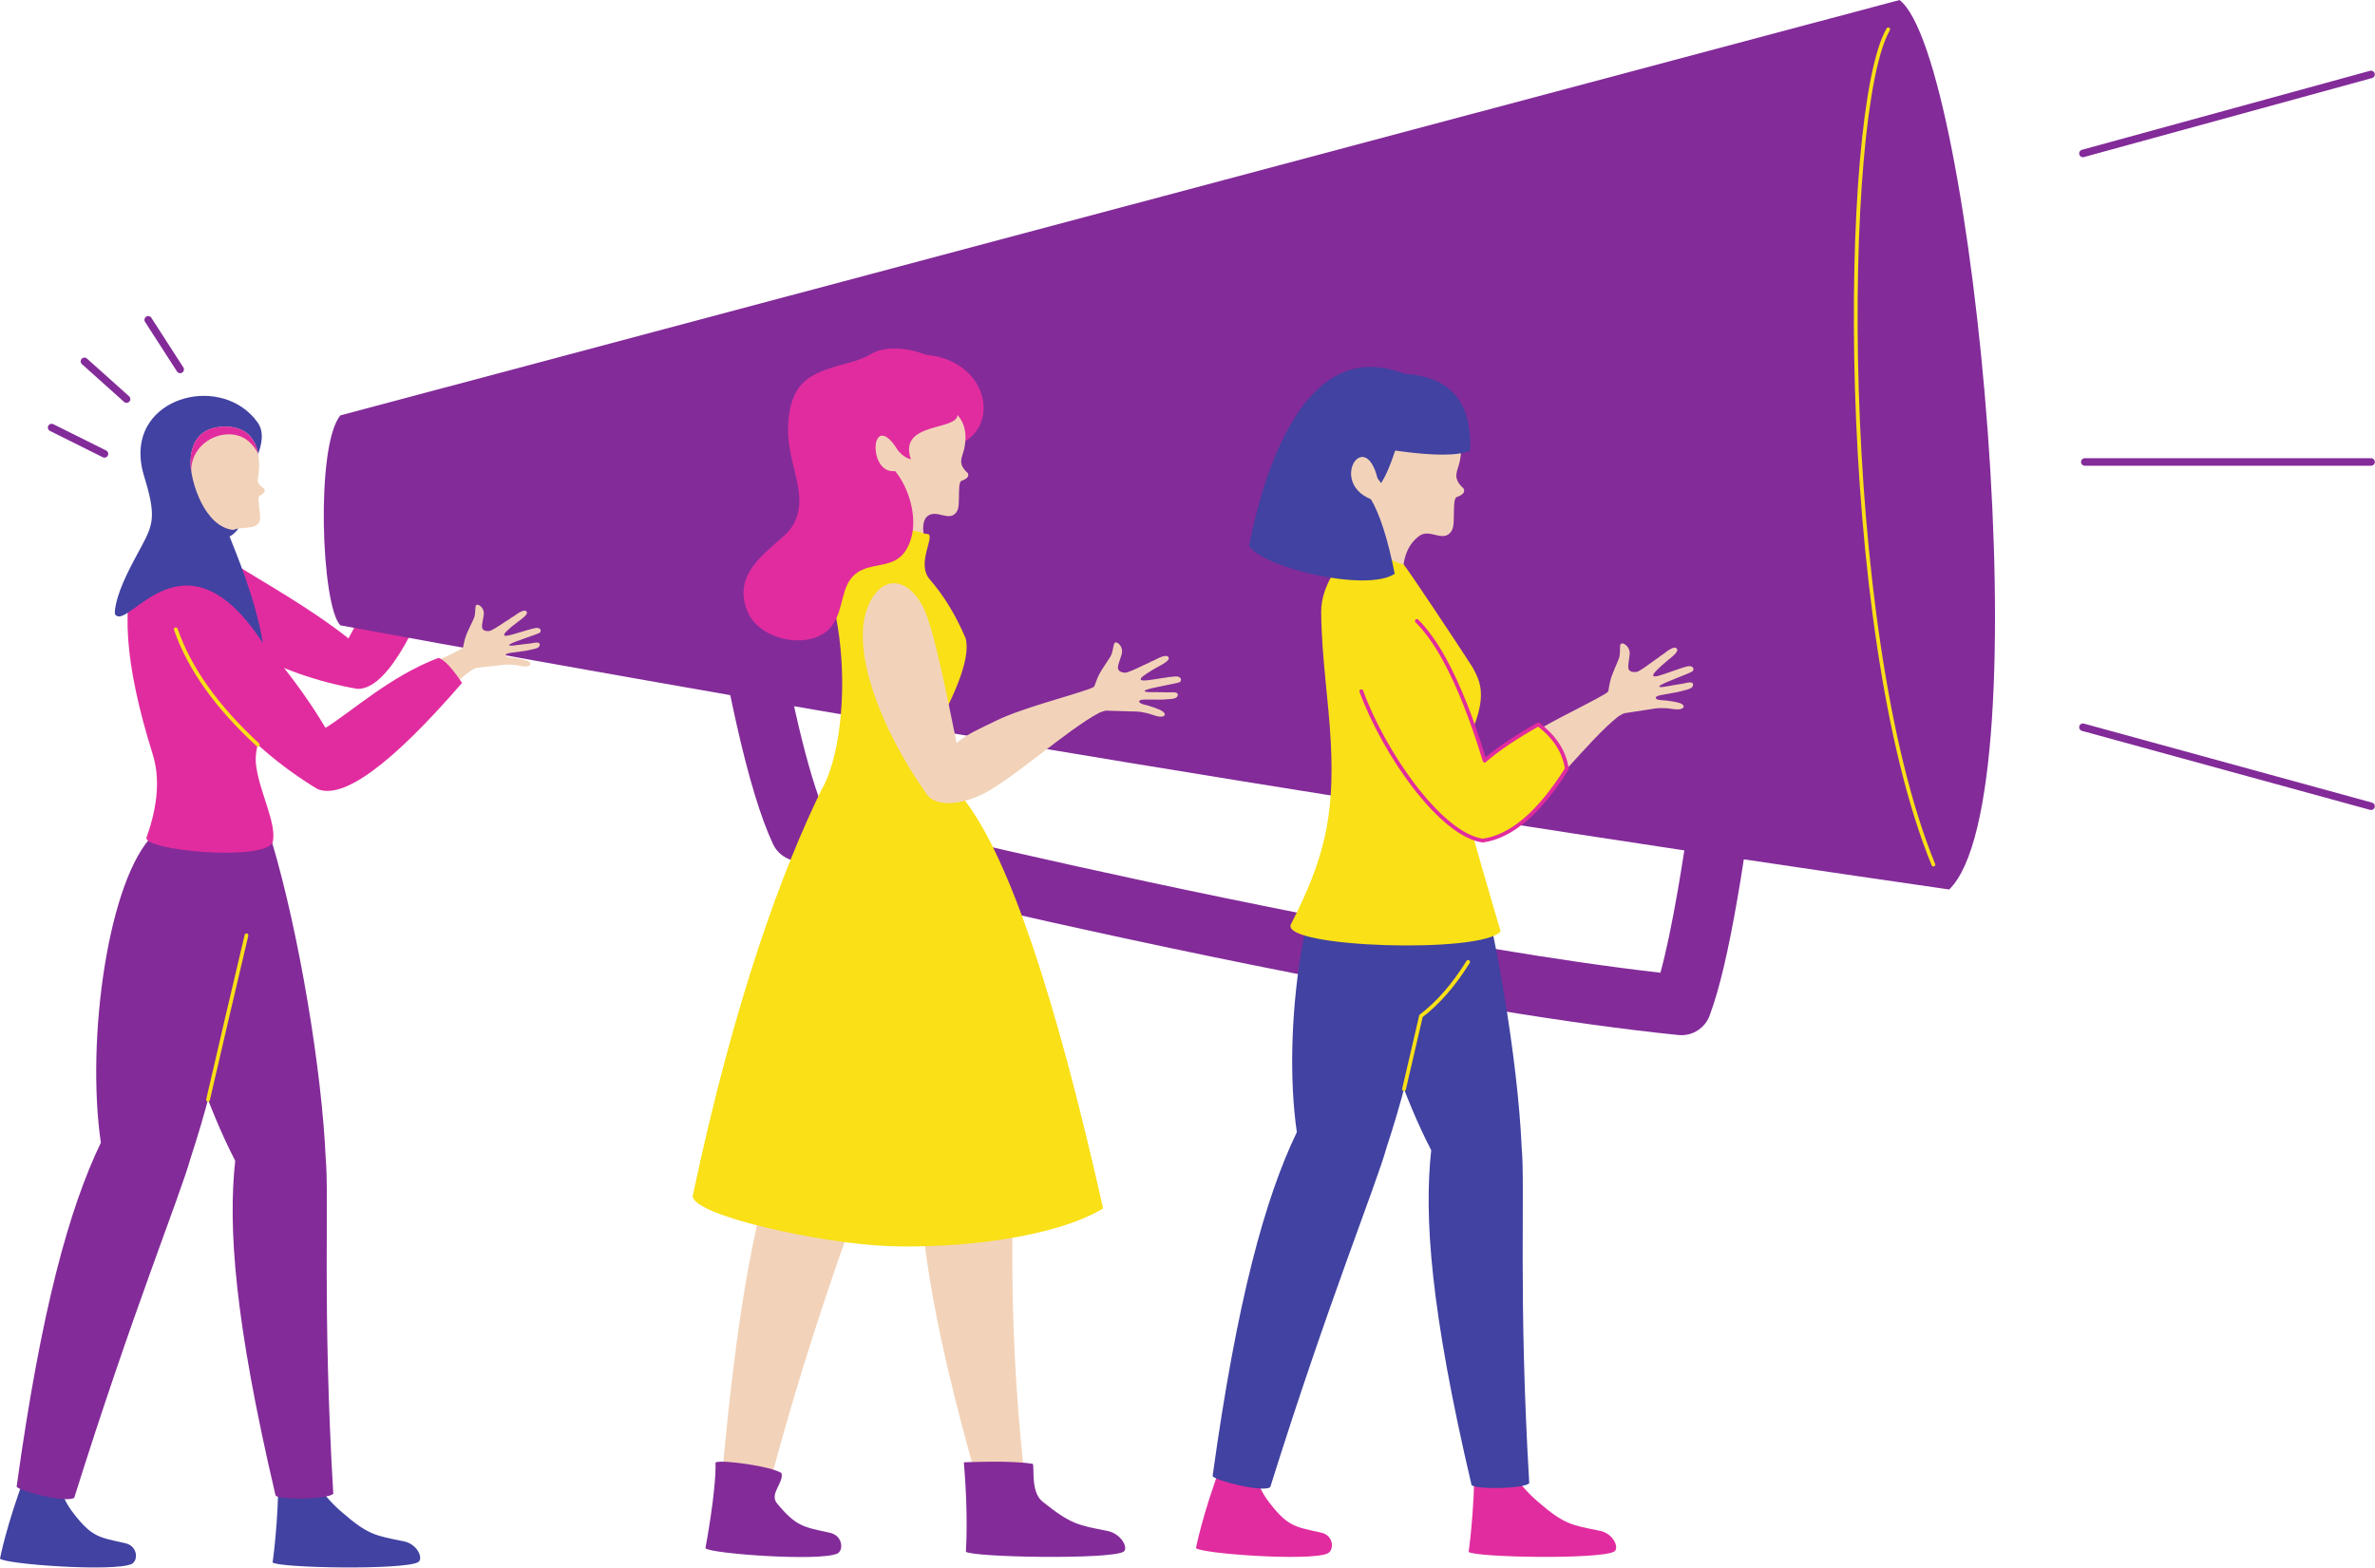
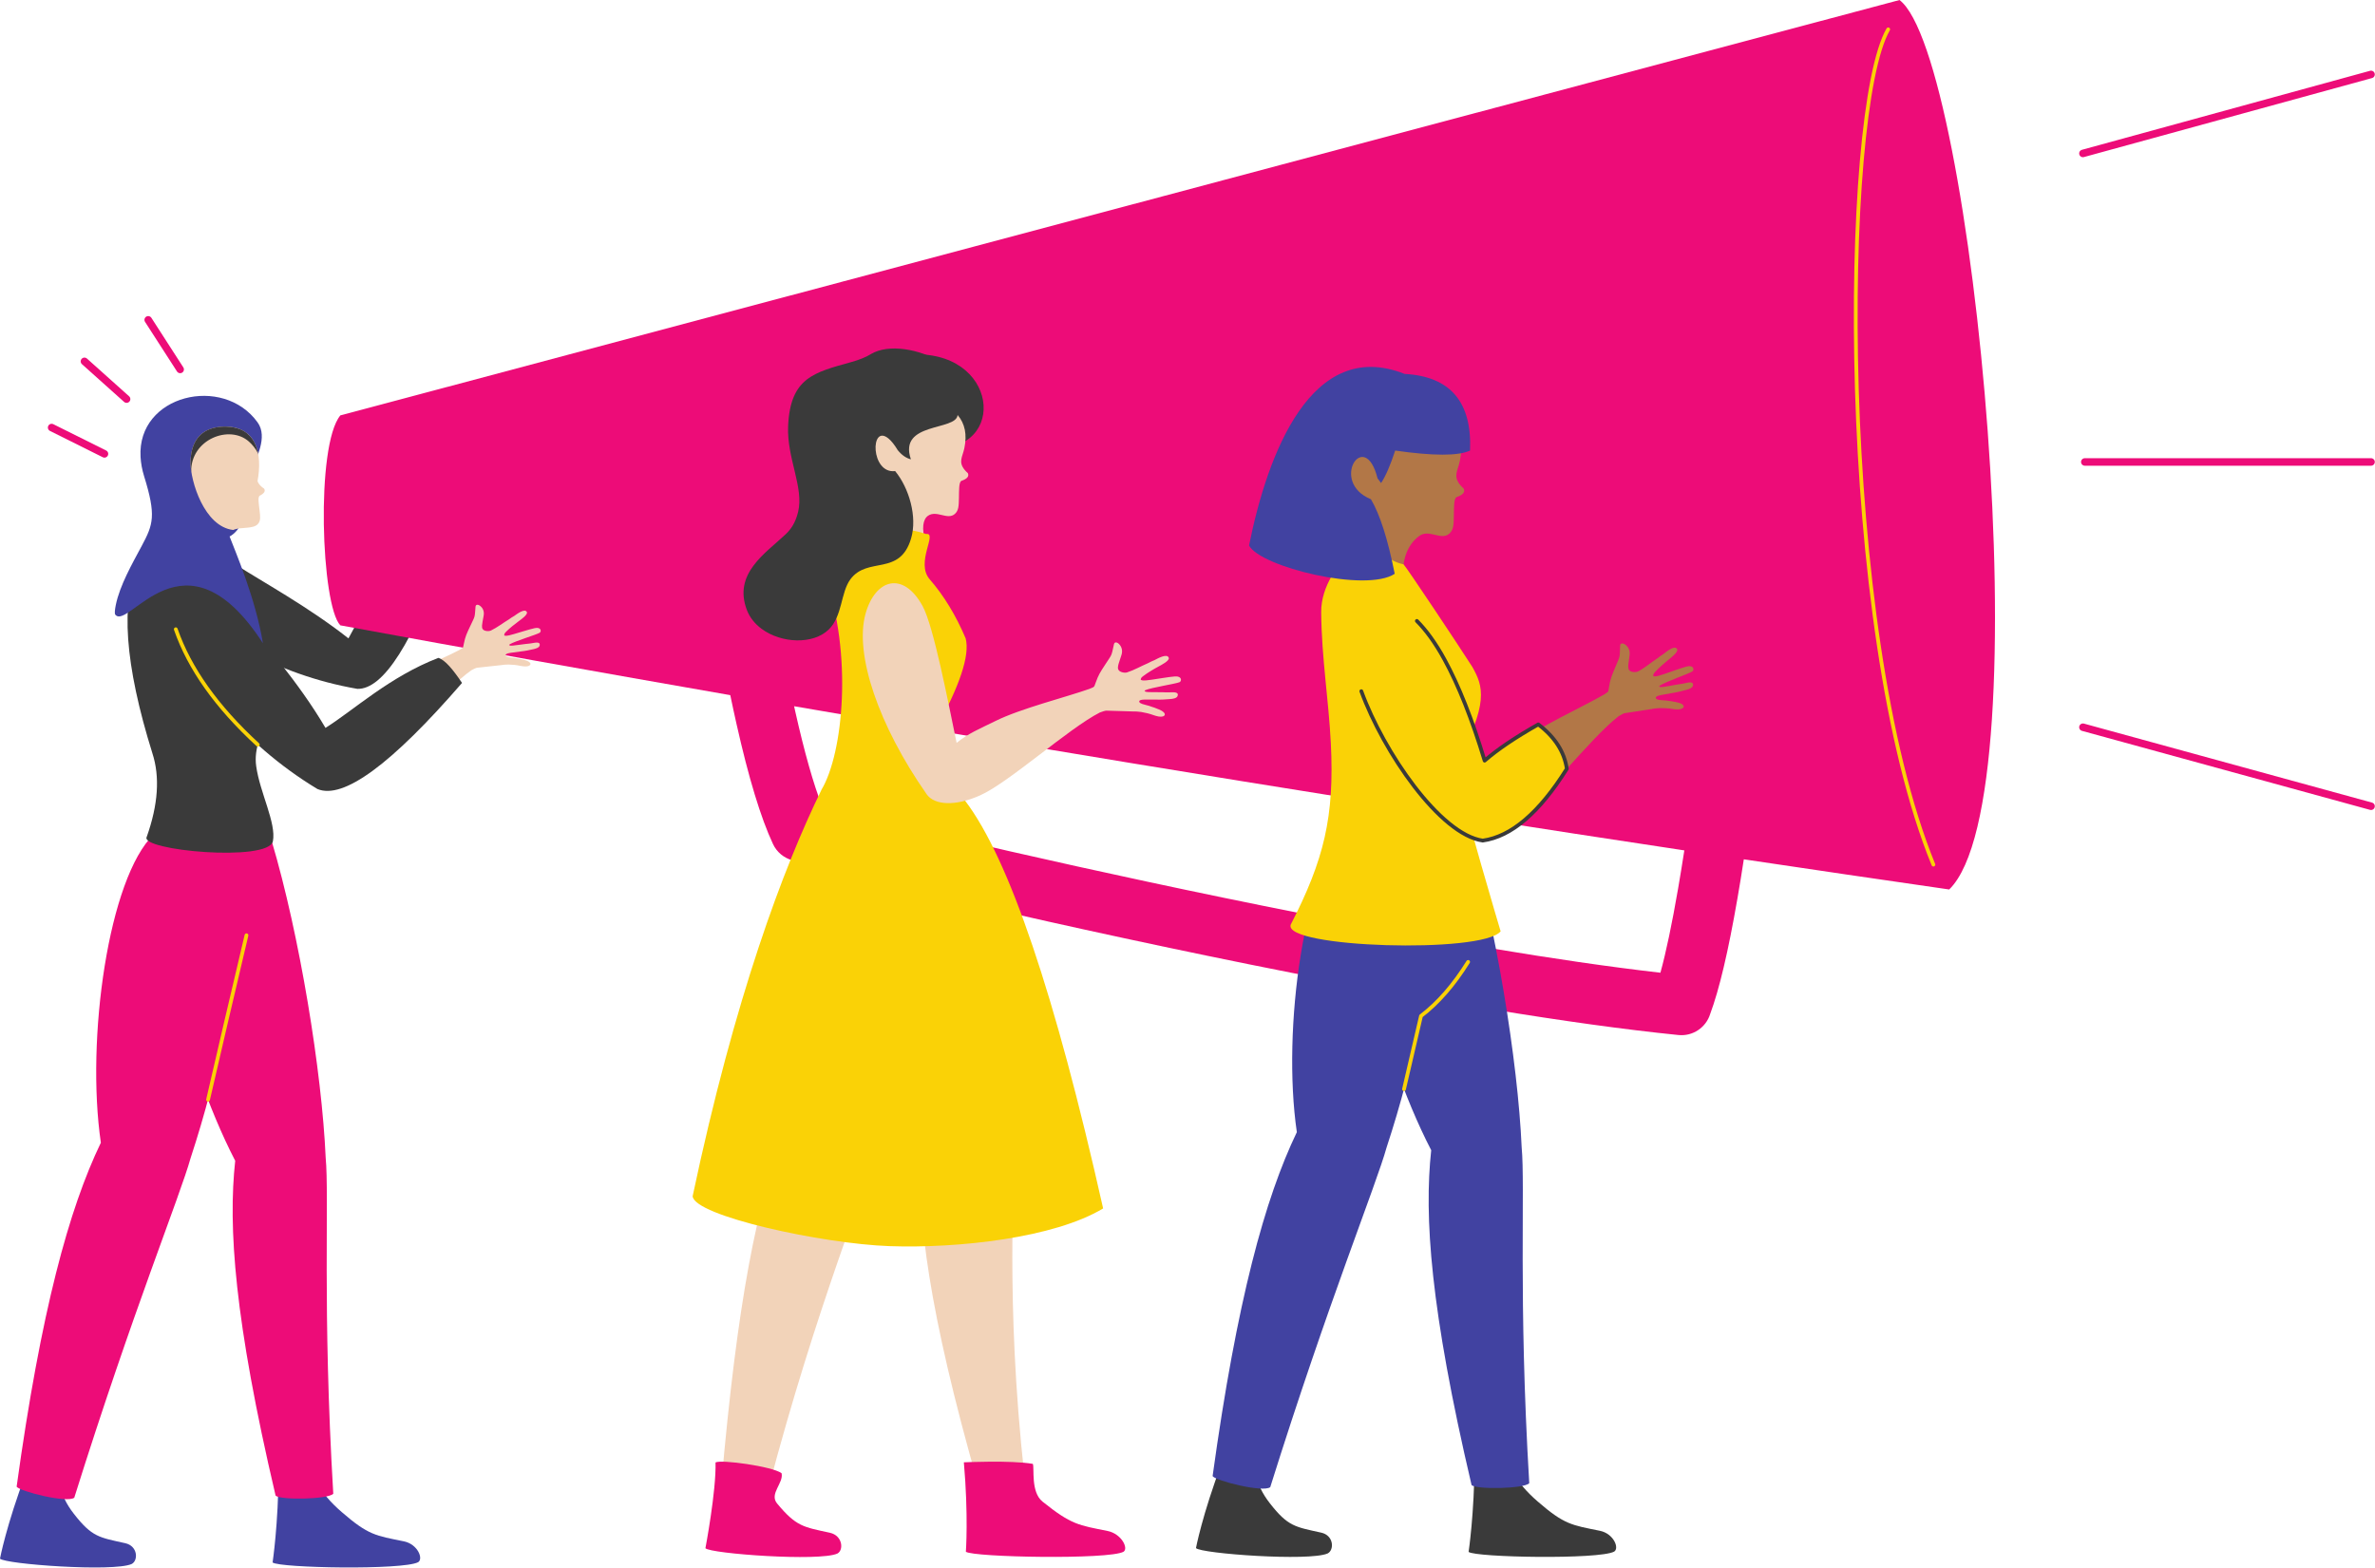
<svg xmlns="http://www.w3.org/2000/svg" height="267.4" preserveAspectRatio="xMidYMid meet" version="1.0" viewBox="0.0 0.0 405.0 267.4" width="405.0" zoomAndPan="magnify">
  <defs>
    <clipPath id="a">
      <path d="M 0 251 L 24 251 L 24 267.371 L 0 267.371 Z M 0 251" />
    </clipPath>
    <clipPath id="b">
      <path d="M 46 250 L 72 250 L 72 267.371 L 46 267.371 Z M 46 250" />
    </clipPath>
    <clipPath id="c">
      <path d="M 354 12 L 404.969 12 L 404.969 27 L 354 27 Z M 354 12" />
    </clipPath>
    <clipPath id="d">
      <path d="M 354 123 L 404.969 123 L 404.969 139 L 354 139 Z M 354 123" />
    </clipPath>
    <clipPath id="e">
      <path d="M 354 78 L 404.969 78 L 404.969 80 L 354 80 Z M 354 78" />
    </clipPath>
  </defs>
  <g>
    <g id="change1_1">
-       <path d="M 71.242 91.18 C 72.348 91.098 74.082 92.062 76.176 93.516 C 70.445 109.621 65.367 117.617 60.938 117.504 C 46.863 115.066 35.637 108.031 30.824 102.062 C 25.02 94.863 28.621 88.852 40.152 96.285 C 44.641 99.18 52.551 103.477 59.422 108.891 C 62.652 103.121 65.156 96.711 71.242 91.18" fill="#e12c9f" fill-rule="evenodd" />
+       <path d="M 71.242 91.18 C 72.348 91.098 74.082 92.062 76.176 93.516 C 70.445 109.621 65.367 117.617 60.938 117.504 C 46.863 115.066 35.637 108.031 30.824 102.062 C 25.02 94.863 28.621 88.852 40.152 96.285 C 44.641 99.18 52.551 103.477 59.422 108.891 C 62.652 103.121 65.156 96.711 71.242 91.18" fill="#3a3a3a" fill-rule="evenodd" />
    </g>
    <g id="change2_1">
-       <path d="M 287.223 145.055 C 237.047 137.484 186.445 129.285 135.414 120.465 L 135.586 121.242 C 137.172 128.297 138.703 133.719 140.184 137.504 C 152.012 140.625 186.363 148.797 222.016 155.828 C 243.621 160.094 265.602 163.922 283.145 165.922 C 284.105 162.434 285.109 157.648 286.16 151.566 C 286.512 149.531 286.863 147.363 287.223 145.055 Z M 323.914 0.004 C 336.516 9.492 348.59 135.926 332.391 151.723 C 320.738 150.039 309.066 148.328 297.367 146.578 C 297.004 148.957 296.637 151.195 296.273 153.289 C 294.723 162.27 293.172 168.828 291.625 172.973 C 290.922 175.25 288.691 176.793 286.23 176.551 C 267.551 174.66 243.504 170.527 220.051 165.898 C 181.422 158.277 144.062 149.258 135.066 146.738 L 135.07 146.73 C 133.688 146.34 132.473 145.375 131.816 143.973 C 129.734 139.52 127.66 132.691 125.594 123.488 C 125.238 121.918 124.887 120.277 124.531 118.574 C 102.449 114.723 80.285 110.754 58.039 106.668 C 54.766 103.332 53.801 75.992 58.039 70.855 C 235.289 23.621 323.914 0.004 323.914 0.004" fill="#832b99" fill-rule="evenodd" />
+       <path d="M 287.223 145.055 C 237.047 137.484 186.445 129.285 135.414 120.465 L 135.586 121.242 C 137.172 128.297 138.703 133.719 140.184 137.504 C 152.012 140.625 186.363 148.797 222.016 155.828 C 243.621 160.094 265.602 163.922 283.145 165.922 C 284.105 162.434 285.109 157.648 286.16 151.566 C 286.512 149.531 286.863 147.363 287.223 145.055 Z M 323.914 0.004 C 336.516 9.492 348.59 135.926 332.391 151.723 C 320.738 150.039 309.066 148.328 297.367 146.578 C 297.004 148.957 296.637 151.195 296.273 153.289 C 294.723 162.27 293.172 168.828 291.625 172.973 C 290.922 175.25 288.691 176.793 286.23 176.551 C 267.551 174.66 243.504 170.527 220.051 165.898 C 181.422 158.277 144.062 149.258 135.066 146.738 L 135.07 146.73 C 133.688 146.34 132.473 145.375 131.816 143.973 C 129.734 139.52 127.66 132.691 125.594 123.488 C 125.238 121.918 124.887 120.277 124.531 118.574 C 102.449 114.723 80.285 110.754 58.039 106.668 C 54.766 103.332 53.801 75.992 58.039 70.855 C 235.289 23.621 323.914 0.004 323.914 0.004" fill="#ed0c78" fill-rule="evenodd" />
    </g>
    <g clip-path="url(#a)" id="change3_2">
      <path d="M 10.207 253.258 C 6.805 252.617 4.441 251.234 4.441 251.234 C 1.039 260.285 0 265.867 0 265.867 C 0.848 266.812 19.293 268.16 22.441 266.785 C 23.598 266.211 23.531 263.711 21.352 263.23 C 16.91 262.246 15.699 262.199 12.602 258.227 C 11.316 256.582 10.52 254.926 10.207 253.258" fill="#4142a1" fill-rule="evenodd" />
    </g>
    <g clip-path="url(#b)" id="change3_1">
      <path d="M 54.02 252.945 C 50.379 252.305 47.504 250.926 47.504 250.926 C 47.473 259.977 46.484 266.52 46.484 266.52 C 47.684 267.465 68.664 267.848 71.301 266.473 C 72.242 265.902 71.242 263.402 68.887 262.918 C 64.074 261.938 62.848 261.891 58.27 257.918 C 56.371 256.27 54.957 254.613 54.02 252.945" fill="#4142a1" fill-rule="evenodd" />
    </g>
    <g id="change2_2">
-       <path d="M 41.578 151.5 C 38.934 134.711 34.129 130.824 26.211 142.34 C 18.508 149.766 14.621 177.238 17.199 194.918 C 11.773 206.184 6.988 223.559 2.836 253.59 C 3.34 254.379 11.434 256.434 12.664 255.473 C 22.59 223.801 30.719 203.969 32.508 197.52 C 37.344 182.82 40.367 167.48 41.578 151.5" fill="#832b99" fill-rule="evenodd" />
+       <path d="M 41.578 151.5 C 38.934 134.711 34.129 130.824 26.211 142.34 C 18.508 149.766 14.621 177.238 17.199 194.918 C 11.773 206.184 6.988 223.559 2.836 253.59 C 3.34 254.379 11.434 256.434 12.664 255.473 C 22.59 223.801 30.719 203.969 32.508 197.52 C 37.344 182.82 40.367 167.48 41.578 151.5" fill="#ed0c78" fill-rule="evenodd" />
    </g>
    <g id="change4_1">
      <path d="M 156.137 149.723 C 152.641 132.934 147.633 129.043 140.305 140.559 C 132.977 147.984 130.488 175.457 133.969 193.137 C 129.121 204.402 125.664 222.773 123.043 252.805 C 123.586 253.594 129.809 255.074 130.984 254.113 C 139.301 222.441 147.949 202.188 149.41 195.738 C 153.5 181.039 155.742 165.703 156.137 149.723" fill="#f2d3b9" fill-rule="evenodd" />
    </g>
    <g id="change2_3">
-       <path d="M 46.336 143.48 C 37.434 126.691 32.293 130.824 28.668 142.34 C 23.734 149.766 30.941 180.316 40.109 197.996 C 38.887 209.266 39.949 225.086 46.996 255.113 C 47.793 255.906 55.961 255.762 56.832 254.797 C 54.949 223.125 56.156 203.969 55.539 197.52 C 54.898 182.82 51.086 159.461 46.336 143.48" fill="#832b99" fill-rule="evenodd" />
+       <path d="M 46.336 143.48 C 37.434 126.691 32.293 130.824 28.668 142.34 C 23.734 149.766 30.941 180.316 40.109 197.996 C 38.887 209.266 39.949 225.086 46.996 255.113 C 47.793 255.906 55.961 255.762 56.832 254.797 C 54.949 223.125 56.156 203.969 55.539 197.52 C 54.898 182.82 51.086 159.461 46.336 143.48" fill="#ed0c78" fill-rule="evenodd" />
    </g>
    <g id="change4_2">
      <path d="M 160.484 141.703 C 150.727 124.91 145.801 129.043 142.762 140.559 C 138.203 147.984 146.969 178.539 157.039 196.219 C 156.391 207.484 158.258 223.305 166.832 253.336 C 167.672 254.125 173.902 253.098 174.727 252.137 C 171.23 220.465 173.387 202.188 172.441 195.738 C 171.055 181.039 166.051 157.68 160.484 141.703" fill="#f2d3b9" fill-rule="evenodd" />
    </g>
-     <path d="M 354.766 797.88 C 374.414 883.231 396.25 976.708 420.312 1078.348" fill="none" stroke="#f9e017" stroke-linecap="round" stroke-linejoin="round" stroke-miterlimit="22.926" stroke-width="6.421" transform="matrix(.1 0 0 -.1 0 267.37)" />
+     <path d="M 354.766 797.88 C 374.414 883.231 396.25 976.708 420.312 1078.348" fill="none" stroke="#fad206" stroke-linecap="round" stroke-linejoin="round" stroke-miterlimit="22.926" stroke-width="6.421" transform="matrix(.1 0 0 -.1 0 267.37)" />
    <g id="change1_2">
-       <path d="M 214.152 251.457 C 210.75 250.816 208.387 249.434 208.387 249.434 C 204.984 258.484 203.945 264.066 203.945 264.066 C 204.797 265.012 223.238 266.359 226.391 264.984 C 227.543 264.41 227.477 261.91 225.301 261.43 C 220.855 260.445 219.645 260.398 216.547 256.426 C 215.262 254.781 214.465 253.125 214.152 251.457" fill="#e12c9f" fill-rule="evenodd" />
+       <path d="M 214.152 251.457 C 210.75 250.816 208.387 249.434 208.387 249.434 C 204.984 258.484 203.945 264.066 203.945 264.066 C 204.797 265.012 223.238 266.359 226.391 264.984 C 227.543 264.41 227.477 261.91 225.301 261.43 C 220.855 260.445 219.645 260.398 216.547 256.426 C 215.262 254.781 214.465 253.125 214.152 251.457" fill="#3a3a3a" fill-rule="evenodd" />
    </g>
    <g id="change1_3">
-       <path d="M 257.969 251.145 C 254.324 250.504 251.449 249.125 251.449 249.125 C 251.422 258.176 250.434 264.719 250.434 264.719 C 251.633 265.66 272.609 266.047 275.246 264.672 C 276.188 264.102 275.188 261.602 272.832 261.117 C 268.02 260.137 266.793 260.09 262.215 256.117 C 260.316 254.469 258.902 252.812 257.969 251.145" fill="#e12c9f" fill-rule="evenodd" />
+       <path d="M 257.969 251.145 C 254.324 250.504 251.449 249.125 251.449 249.125 C 251.422 258.176 250.434 264.719 250.434 264.719 C 251.633 265.66 272.609 266.047 275.246 264.672 C 276.188 264.102 275.188 261.602 272.832 261.117 C 268.02 260.137 266.793 260.09 262.215 256.117 C 260.316 254.469 258.902 252.812 257.969 251.145" fill="#3a3a3a" fill-rule="evenodd" />
    </g>
    <g id="change3_3">
      <path d="M 245.523 149.699 C 242.883 132.91 238.074 129.023 230.156 140.535 C 222.449 147.961 218.566 175.438 221.145 193.117 C 215.723 204.383 210.934 221.758 206.781 251.789 C 207.285 252.578 215.379 254.633 216.609 253.672 C 226.535 222 234.664 202.168 236.453 195.719 C 241.289 181.02 244.316 165.68 245.523 149.699" fill="#4142a1" fill-rule="evenodd" />
    </g>
    <g id="change3_4">
      <path d="M 250.281 141.68 C 241.379 124.891 236.238 129.023 232.613 140.535 C 227.68 147.961 234.887 178.516 244.059 196.195 C 242.836 207.465 243.895 223.285 250.941 253.312 C 251.738 254.105 259.906 253.961 260.777 252.996 C 258.895 221.324 260.102 202.168 259.484 195.719 C 258.844 181.02 255.031 157.66 250.281 141.68" fill="#4142a1" fill-rule="evenodd" />
    </g>
-     <path d="M 2394.219 815.888 C 2403.398 855.731 2413.047 897.333 2423.164 940.692 C 2452.227 962.802 2479.023 993.544 2503.555 1032.919" fill="none" stroke="#f9e017" stroke-linecap="round" stroke-linejoin="round" stroke-miterlimit="22.926" stroke-width="6.421" transform="matrix(.1 0 0 -.1 0 267.37)" />
+     <path d="M 2394.219 815.888 C 2403.398 855.731 2413.047 897.333 2423.164 940.692 C 2452.227 962.802 2479.023 993.544 2503.555 1032.919" fill="none" stroke="#fad206" stroke-linecap="round" stroke-linejoin="round" stroke-miterlimit="22.926" stroke-width="6.421" transform="matrix(.1 0 0 -.1 0 267.37)" />
    <g id="change1_4">
-       <path d="M 23.676 96.148 C 35.809 94.766 43.129 103.207 45.641 121.465 C 44.707 125.316 43.242 127.508 43.691 130.711 C 44.32 135.207 47.133 140.383 46.539 143.48 C 45.848 147.09 23.715 145.074 25.023 142.742 C 26.973 137.254 27.293 132.504 25.988 128.492 C 21.254 113.336 20.484 102.551 23.676 96.148" fill="#e12c9f" fill-rule="evenodd" />
+       <path d="M 23.676 96.148 C 35.809 94.766 43.129 103.207 45.641 121.465 C 44.707 125.316 43.242 127.508 43.691 130.711 C 44.32 135.207 47.133 140.383 46.539 143.48 C 45.848 147.09 23.715 145.074 25.023 142.742 C 26.973 137.254 27.293 132.504 25.988 128.492 C 21.254 113.336 20.484 102.551 23.676 96.148" fill="#3a3a3a" fill-rule="evenodd" />
    </g>
-     <path d="M 3219.883 2623.622 C 3139.297 2484.169 3132.227 1601.044 3296.953 1198.856" fill="none" stroke="#f9e017" stroke-linecap="round" stroke-linejoin="round" stroke-miterlimit="22.926" stroke-width="6.421" transform="matrix(.1 0 0 -.1 0 267.37)" />
+     <path d="M 3219.883 2623.622 C 3139.297 2484.169 3132.227 1601.044 3296.953 1198.856" fill="none" stroke="#fad206" stroke-linecap="round" stroke-linejoin="round" stroke-miterlimit="22.926" stroke-width="6.421" transform="matrix(.1 0 0 -.1 0 267.37)" />
    <g id="change4_3">
      <path d="M 80.379 114.328 C 75.816 117.539 67.871 127.102 63.664 129.719 C 58.98 132.633 55.125 132.102 54.695 129.102 C 56.188 125.051 59.434 121.316 64.434 117.902 C 68.105 115.395 74.852 112.688 78.285 110.898 C 79.035 110.438 78.93 110.602 79.09 109.832 C 79.367 108.496 79.559 108.145 80.168 106.84 C 81.047 104.953 80.93 105.512 81.09 103.492 C 81.129 103.012 81.602 103.148 81.812 103.301 C 82.398 103.719 82.594 104.348 82.477 104.996 L 82.277 106.113 C 82.234 106.402 82.105 106.969 82.297 107.285 C 82.555 107.703 83.383 107.711 83.719 107.551 C 84.793 107.031 85.77 106.262 86.781 105.656 C 86.98 105.535 87.031 105.461 87.219 105.348 C 87.371 105.254 87.555 105.156 87.703 105.055 C 88.098 104.785 89.508 103.676 89.844 104.41 C 90.039 104.84 88.852 105.672 88.449 105.965 C 87.785 106.449 86.898 107.16 86.332 107.73 C 86.062 108.004 85.973 108.109 85.988 108.402 C 86.27 108.492 86.508 108.441 86.82 108.375 C 87.113 108.312 87.406 108.223 87.68 108.145 C 88.504 107.914 90.309 107.332 91.18 107.145 C 92.309 106.898 92.355 107.734 92.031 107.93 C 91.477 108.266 87.832 109.352 86.938 109.895 C 86.863 109.941 86.918 109.934 86.812 110.012 C 86.941 110.188 87.223 110.141 87.516 110.117 C 88.312 110.047 89.328 109.859 90.145 109.793 C 90.277 109.781 90.398 109.762 90.523 109.746 C 91.121 109.668 92.164 109.336 92.031 110.09 C 91.957 110.5 91.301 110.652 90.988 110.727 C 90.328 110.883 89.496 111.051 88.852 111.113 L 87.418 111.309 C 87.082 111.355 86.008 111.449 86.262 111.867 C 86.398 112.094 87.062 112.145 87.305 112.176 C 87.742 112.234 87.906 112.23 88.359 112.344 C 88.48 112.371 88.516 112.367 88.641 112.387 L 89.418 112.574 C 90.91 112.938 90.652 113.715 89.539 113.68 C 88.93 113.66 88.465 113.488 87.73 113.418 C 86.078 113.258 85.961 113.438 84.562 113.551 L 81.668 113.867 C 81.539 113.883 81.48 113.879 81.344 113.902 C 81.145 113.938 80.789 114.105 80.379 114.328" fill="#f2d3b9" fill-rule="evenodd" />
    </g>
    <g id="change1_5">
-       <path d="M 74.758 112.219 C 75.902 112.57 77.258 114.215 78.789 116.492 C 66.746 130.398 58.523 136.43 54.129 134.586 C 40.973 126.641 32.469 115.199 29.977 107.336 C 26.973 97.848 32.938 93.23 41.594 105.188 C 44.961 109.844 50.73 116.051 55.504 124.16 C 60.328 121.137 66.492 115.387 74.758 112.219" fill="#e12c9f" fill-rule="evenodd" />
+       <path d="M 74.758 112.219 C 75.902 112.57 77.258 114.215 78.789 116.492 C 66.746 130.398 58.523 136.43 54.129 134.586 C 40.973 126.641 32.469 115.199 29.977 107.336 C 26.973 97.848 32.938 93.23 41.594 105.188 C 44.961 109.844 50.73 116.051 55.504 124.16 C 60.328 121.137 66.492 115.387 74.758 112.219" fill="#3a3a3a" fill-rule="evenodd" />
    </g>
    <g id="change3_5">
      <path d="M 42.926 80.238 C 41.875 82.352 42.555 83.73 42.555 83.73 C 42.176 88.145 40.828 90.633 39.152 91.512 C 40.059 93.902 43.586 102.062 44.836 109.719 C 31.477 89.121 21.906 107.723 19.656 104.836 C 19.508 104.641 19.598 103.922 19.75 103.18 C 20.434 99.84 22.551 96.141 24.164 93.125 C 26.137 89.438 26.66 87.953 24.566 81.203 C 24.23 80.117 24.031 79.035 23.969 77.953 C 23.352 67.344 38.066 63.863 43.934 72.059 C 45.738 74.578 43.625 78.199 42.926 80.238" fill="#4142a1" fill-rule="evenodd" />
    </g>
    <g id="change4_4">
      <path d="M 39.766 90.402 C 41.027 89.824 43.199 90.316 44.004 89.352 C 44.465 88.801 44.391 88.16 44.262 87.047 C 44.137 85.965 43.934 84.824 44.27 84.562 C 45.055 84.172 45.309 83.766 45.035 83.348 C 44.848 83.223 44.684 83.094 44.539 82.961 C 44.195 82.645 44.008 82.352 43.918 82.059 C 44.777 77.445 43.766 72.762 38.387 72.77 C 34.004 72.773 32.508 75.59 32.492 78.891 C 32.477 82.059 34.824 89.832 39.766 90.402" fill="#f2d3b9" fill-rule="evenodd" />
    </g>
    <g id="change1_6">
-       <path d="M 41.004 73.242 C 40.305 72.961 39.508 72.797 38.609 72.773 C 38.535 72.77 38.461 72.77 38.387 72.77 C 38.316 72.77 38.25 72.77 38.184 72.773 C 38.117 72.773 38.051 72.777 37.984 72.777 C 37.918 72.781 37.852 72.785 37.789 72.789 C 37.723 72.793 37.66 72.797 37.598 72.805 C 37.535 72.809 37.473 72.816 37.41 72.82 C 37.352 72.828 37.289 72.836 37.23 72.844 C 37.168 72.852 37.109 72.859 37.051 72.867 C 36.992 72.879 36.934 72.887 36.875 72.898 C 36.82 72.91 36.762 72.922 36.707 72.934 C 36.648 72.945 36.594 72.957 36.539 72.969 C 36.484 72.98 36.43 72.996 36.375 73.008 C 36.324 73.023 36.27 73.039 36.219 73.055 C 36.164 73.07 36.113 73.086 36.062 73.102 C 36.012 73.117 35.961 73.133 35.91 73.152 C 35.859 73.172 35.812 73.188 35.762 73.207 C 35.715 73.227 35.668 73.246 35.621 73.266 L 35.617 73.266 C 35.574 73.285 35.527 73.305 35.48 73.324 C 35.434 73.348 35.387 73.367 35.344 73.391 C 35.297 73.41 35.254 73.434 35.211 73.457 C 35.168 73.48 35.125 73.504 35.082 73.527 C 35.039 73.551 34.996 73.574 34.957 73.602 C 34.914 73.625 34.875 73.652 34.836 73.676 C 34.793 73.703 34.754 73.73 34.715 73.758 C 34.676 73.785 34.637 73.812 34.602 73.84 C 34.562 73.867 34.527 73.895 34.488 73.926 C 34.453 73.953 34.418 73.98 34.383 74.012 C 34.344 74.039 34.309 74.07 34.277 74.102 C 34.242 74.133 34.207 74.164 34.176 74.195 C 34.141 74.227 34.109 74.258 34.078 74.293 C 34.043 74.324 34.012 74.355 33.98 74.391 C 33.953 74.426 33.922 74.457 33.891 74.492 C 33.859 74.523 33.832 74.559 33.801 74.594 C 33.773 74.629 33.746 74.664 33.719 74.699 C 33.691 74.738 33.664 74.773 33.637 74.809 C 33.609 74.844 33.582 74.883 33.559 74.922 C 33.531 74.957 33.508 74.996 33.48 75.031 C 33.457 75.07 33.434 75.109 33.41 75.148 C 33.387 75.188 33.363 75.227 33.34 75.266 L 33.273 75.383 L 33.211 75.504 C 33.188 75.547 33.168 75.586 33.148 75.629 C 33.129 75.672 33.109 75.711 33.09 75.754 C 33.074 75.797 33.055 75.84 33.035 75.883 C 33.02 75.926 33 75.965 32.984 76.012 L 32.934 76.141 L 32.891 76.273 C 32.875 76.316 32.859 76.363 32.844 76.406 L 32.766 76.68 C 32.754 76.727 32.742 76.773 32.73 76.82 C 32.719 76.867 32.707 76.914 32.699 76.961 L 32.668 77.102 L 32.613 77.391 L 32.594 77.535 L 32.57 77.68 L 32.539 77.977 L 32.523 78.129 L 32.516 78.281 L 32.504 78.43 L 32.5 78.586 L 32.492 78.891 L 32.492 79.094 L 32.496 79.117 L 32.496 79.273 L 32.5 79.297 L 32.5 79.375 L 32.504 79.398 L 32.504 79.477 L 32.508 79.504 L 32.508 79.555 L 32.512 79.566 L 32.512 79.605 L 32.516 79.629 L 32.516 79.633 L 32.52 79.707 L 32.52 79.73 L 32.523 79.758 L 32.527 79.836 L 32.531 79.859 L 32.539 79.961 L 32.539 79.988 L 32.543 80.039 L 32.547 80.066 L 32.555 80.168 L 32.559 80.191 L 32.562 80.219 L 32.586 80.426 L 32.59 80.449 L 32.598 80.527 C 32.477 74.934 39.16 72.363 42.457 75.332 C 42.996 75.816 43.57 76.465 44.02 77.367 C 43.668 75.504 42.742 73.98 41.004 73.242" fill="#e12c9f" fill-rule="evenodd" />
+       <path d="M 41.004 73.242 C 40.305 72.961 39.508 72.797 38.609 72.773 C 38.535 72.77 38.461 72.77 38.387 72.77 C 38.316 72.77 38.25 72.77 38.184 72.773 C 38.117 72.773 38.051 72.777 37.984 72.777 C 37.918 72.781 37.852 72.785 37.789 72.789 C 37.723 72.793 37.66 72.797 37.598 72.805 C 37.535 72.809 37.473 72.816 37.41 72.82 C 37.352 72.828 37.289 72.836 37.23 72.844 C 37.168 72.852 37.109 72.859 37.051 72.867 C 36.992 72.879 36.934 72.887 36.875 72.898 C 36.82 72.91 36.762 72.922 36.707 72.934 C 36.648 72.945 36.594 72.957 36.539 72.969 C 36.484 72.98 36.43 72.996 36.375 73.008 C 36.324 73.023 36.27 73.039 36.219 73.055 C 36.164 73.07 36.113 73.086 36.062 73.102 C 36.012 73.117 35.961 73.133 35.91 73.152 C 35.859 73.172 35.812 73.188 35.762 73.207 C 35.715 73.227 35.668 73.246 35.621 73.266 L 35.617 73.266 C 35.574 73.285 35.527 73.305 35.48 73.324 C 35.434 73.348 35.387 73.367 35.344 73.391 C 35.297 73.41 35.254 73.434 35.211 73.457 C 35.168 73.48 35.125 73.504 35.082 73.527 C 35.039 73.551 34.996 73.574 34.957 73.602 C 34.914 73.625 34.875 73.652 34.836 73.676 C 34.793 73.703 34.754 73.73 34.715 73.758 C 34.676 73.785 34.637 73.812 34.602 73.84 C 34.562 73.867 34.527 73.895 34.488 73.926 C 34.453 73.953 34.418 73.98 34.383 74.012 C 34.344 74.039 34.309 74.07 34.277 74.102 C 34.242 74.133 34.207 74.164 34.176 74.195 C 34.141 74.227 34.109 74.258 34.078 74.293 C 34.043 74.324 34.012 74.355 33.98 74.391 C 33.953 74.426 33.922 74.457 33.891 74.492 C 33.859 74.523 33.832 74.559 33.801 74.594 C 33.773 74.629 33.746 74.664 33.719 74.699 C 33.691 74.738 33.664 74.773 33.637 74.809 C 33.609 74.844 33.582 74.883 33.559 74.922 C 33.531 74.957 33.508 74.996 33.48 75.031 C 33.457 75.07 33.434 75.109 33.41 75.148 C 33.387 75.188 33.363 75.227 33.34 75.266 L 33.273 75.383 L 33.211 75.504 C 33.188 75.547 33.168 75.586 33.148 75.629 C 33.129 75.672 33.109 75.711 33.09 75.754 C 33.074 75.797 33.055 75.84 33.035 75.883 C 33.02 75.926 33 75.965 32.984 76.012 L 32.934 76.141 L 32.891 76.273 C 32.875 76.316 32.859 76.363 32.844 76.406 L 32.766 76.68 C 32.754 76.727 32.742 76.773 32.73 76.82 C 32.719 76.867 32.707 76.914 32.699 76.961 L 32.668 77.102 L 32.613 77.391 L 32.594 77.535 L 32.57 77.68 L 32.539 77.977 L 32.523 78.129 L 32.516 78.281 L 32.504 78.43 L 32.5 78.586 L 32.492 78.891 L 32.492 79.094 L 32.496 79.117 L 32.496 79.273 L 32.5 79.297 L 32.5 79.375 L 32.504 79.398 L 32.504 79.477 L 32.508 79.504 L 32.508 79.555 L 32.512 79.566 L 32.512 79.605 L 32.516 79.629 L 32.516 79.633 L 32.52 79.707 L 32.52 79.73 L 32.523 79.758 L 32.527 79.836 L 32.531 79.859 L 32.539 79.961 L 32.539 79.988 L 32.543 80.039 L 32.547 80.066 L 32.555 80.168 L 32.559 80.191 L 32.562 80.219 L 32.586 80.426 L 32.59 80.449 L 32.598 80.527 C 32.477 74.934 39.16 72.363 42.457 75.332 C 42.996 75.816 43.57 76.465 44.02 77.367 C 43.668 75.504 42.742 73.98 41.004 73.242" fill="#3a3a3a" fill-rule="evenodd" />
    </g>
    <g id="change1_7">
-       <path d="M 153.449 60.656 C 150.535 69.555 152.785 74.824 160.191 76.465 C 172.285 76.027 169.711 58.297 153.449 60.656" fill="#e12c9f" fill-rule="evenodd" />
+       <path d="M 153.449 60.656 C 150.535 69.555 152.785 74.824 160.191 76.465 C 172.285 76.027 169.711 58.297 153.449 60.656" fill="#3a3a3a" fill-rule="evenodd" />
    </g>
    <g id="change4_5">
      <path d="M 163.523 84.961 C 163.551 83.66 163.496 82.277 163.938 82.023 C 164.93 81.688 165.297 81.246 165.043 80.707 C 164.84 80.527 164.664 80.348 164.516 80.168 C 163.367 78.777 164.129 77.957 164.445 76.453 C 164.93 74.145 164.559 72.258 163.297 70.789 C 162.453 70.34 161.645 70.129 160.859 70.164 L 160.855 70.16 C 155.977 69.742 147.484 71.535 146.293 77.305 C 146.523 88.445 152.098 94.902 152.098 94.902 C 155.918 93.309 157.828 92.516 157.828 92.516 C 157.113 90.121 157.395 88.566 158.25 87.977 C 159.742 86.953 161.586 88.793 162.84 87.652 C 163.477 87.074 163.492 86.305 163.523 84.961" fill="#f2d3b9" fill-rule="evenodd" />
    </g>
    <g id="change4_6">
-       <path d="M 247.918 88.039 C 247.949 86.602 247.891 85.074 248.375 84.797 C 249.473 84.422 249.879 83.938 249.598 83.344 C 249.375 83.145 249.184 82.949 249.02 82.75 C 247.75 81.215 248.59 80.309 248.938 78.648 C 249.473 76.102 249.062 74.02 247.672 72.402 C 246.742 71.902 245.848 71.672 244.98 71.707 C 239.598 71.246 230.223 73.223 228.91 79.59 C 229.164 91.883 230.531 99.004 230.531 99.004 C 234.746 97.25 239.332 99.512 239.332 99.512 C 238.723 94.129 241.156 92.012 242.102 91.367 C 243.746 90.238 245.781 92.266 247.168 91.008 C 247.867 90.367 247.891 89.52 247.918 88.039" fill="#f2d3b9" fill-rule="evenodd" />
+       <path d="M 247.918 88.039 C 247.949 86.602 247.891 85.074 248.375 84.797 C 249.473 84.422 249.879 83.938 249.598 83.344 C 249.375 83.145 249.184 82.949 249.02 82.75 C 247.75 81.215 248.59 80.309 248.938 78.648 C 249.473 76.102 249.062 74.02 247.672 72.402 C 246.742 71.902 245.848 71.672 244.98 71.707 C 239.598 71.246 230.223 73.223 228.91 79.59 C 229.164 91.883 230.531 99.004 230.531 99.004 C 234.746 97.25 239.332 99.512 239.332 99.512 C 238.723 94.129 241.156 92.012 242.102 91.367 C 243.746 90.238 245.781 92.266 247.168 91.008 C 247.867 90.367 247.891 89.52 247.918 88.039" fill="#b27747" fill-rule="evenodd" />
    </g>
-     <path d="M 299.766 1600.341 C 322.93 1533.505 369.531 1467.88 439.57 1403.466" fill="none" stroke="#f9e017" stroke-linecap="round" stroke-linejoin="round" stroke-miterlimit="22.926" stroke-width="6.421" transform="matrix(.1 0 0 -.1 0 267.37)" />
+     <path d="M 299.766 1600.341 C 322.93 1533.505 369.531 1467.88 439.57 1403.466" fill="none" stroke="#fad206" stroke-linecap="round" stroke-linejoin="round" stroke-miterlimit="22.926" stroke-width="6.421" transform="matrix(.1 0 0 -.1 0 267.37)" />
    <g id="change5_1">
-       <path d="M 159.461 124.578 C 162.875 132.586 164.578 136.586 164.578 136.586 C 172.074 146.438 179.918 169.617 188.113 206.129 C 179.789 211.148 163.469 212.969 151.672 212.559 C 140.152 212.156 118.367 207.395 118.113 204.043 C 125.297 170.055 133.59 148.004 140.102 134.68 C 143.801 128.457 145.434 111.543 140.668 98.227 C 142.059 92.426 150.031 88.441 157.93 91.086 C 159.957 90.809 156.055 95.953 158.535 98.809 C 160.957 101.598 163.004 104.961 164.672 108.895 C 165.414 111.766 163.68 116.992 159.461 124.578" fill="#f9e017" fill-rule="evenodd" />
+       <path d="M 159.461 124.578 C 162.875 132.586 164.578 136.586 164.578 136.586 C 172.074 146.438 179.918 169.617 188.113 206.129 C 179.789 211.148 163.469 212.969 151.672 212.559 C 140.152 212.156 118.367 207.395 118.113 204.043 C 125.297 170.055 133.59 148.004 140.102 134.68 C 143.801 128.457 145.434 111.543 140.668 98.227 C 142.059 92.426 150.031 88.441 157.93 91.086 C 159.957 90.809 156.055 95.953 158.535 98.809 C 160.957 101.598 163.004 104.961 164.672 108.895 C 165.414 111.766 163.68 116.992 159.461 124.578" fill="#fad206" fill-rule="evenodd" />
    </g>
    <g id="change5_2">
-       <path d="M 248.109 130.625 C 249.656 138 255.898 158.863 255.898 158.863 C 252.809 162.699 218.824 161.684 220.094 157.742 C 225.781 146.637 227.574 139.352 226.941 126.77 C 226.574 119.402 225.375 112.328 225.297 104.469 C 225.25 99.766 228.527 96.051 229.879 94.449 C 229.879 94.449 230.812 95.129 234.906 92.16 C 235.438 94.348 236.918 95.715 239.344 96.266 C 239.883 96.801 249.004 110.508 251.082 113.777 C 252.895 117.035 254.043 119.898 248.109 130.625" fill="#f9e017" fill-rule="evenodd" />
+       <path d="M 248.109 130.625 C 249.656 138 255.898 158.863 255.898 158.863 C 252.809 162.699 218.824 161.684 220.094 157.742 C 225.781 146.637 227.574 139.352 226.941 126.77 C 226.574 119.402 225.375 112.328 225.297 104.469 C 225.25 99.766 228.527 96.051 229.879 94.449 C 229.879 94.449 230.812 95.129 234.906 92.16 C 235.438 94.348 236.918 95.715 239.344 96.266 C 239.883 96.801 249.004 110.508 251.082 113.777 C 252.895 117.035 254.043 119.898 248.109 130.625" fill="#fad206" fill-rule="evenodd" />
    </g>
    <g id="change4_7">
      <path d="M 187.547 121.535 C 182.113 124.324 172.059 133.484 167.105 135.684 C 162.848 137.574 159.438 137.316 158.094 135.578 L 158.082 135.566 C 158.035 135.5 157.988 135.434 157.945 135.367 C 149.887 123.832 145.641 111.598 147.609 104.645 C 149.27 98.777 153.996 97.328 157.324 103.371 C 159.211 106.797 161.738 120.023 163.129 126.719 C 165.062 125.121 167.02 124.336 169.727 122.996 C 174.082 120.836 181.805 118.922 185.797 117.5 C 186.68 117.113 186.539 117.277 186.832 116.469 C 187.336 115.062 187.594 114.707 188.449 113.387 C 189.688 111.477 189.48 112.062 189.957 109.902 C 190.07 109.383 190.562 109.605 190.77 109.801 C 191.34 110.34 191.457 111.051 191.234 111.742 L 190.848 112.922 C 190.754 113.227 190.531 113.82 190.695 114.191 C 190.906 114.688 191.805 114.82 192.191 114.695 C 193.434 114.297 194.609 113.609 195.797 113.105 C 196.031 113.004 196.102 112.934 196.316 112.84 C 196.5 112.758 196.711 112.68 196.887 112.594 C 197.355 112.359 199.055 111.371 199.305 112.219 C 199.449 112.715 198.035 113.434 197.559 113.691 C 196.766 114.113 195.695 114.758 194.996 115.285 C 194.66 115.539 194.547 115.641 194.523 115.961 C 194.812 116.102 195.078 116.082 195.43 116.059 C 195.754 116.035 196.086 115.98 196.395 115.941 C 197.324 115.816 199.367 115.453 200.34 115.383 C 201.602 115.289 201.523 116.199 201.145 116.363 C 200.488 116.645 196.375 117.27 195.324 117.723 C 195.238 117.762 195.301 117.762 195.172 117.828 C 195.285 118.039 195.594 118.035 195.918 118.051 C 196.793 118.098 197.922 118.043 198.816 118.098 C 198.961 118.105 199.098 118.102 199.23 118.102 C 199.895 118.109 201.074 117.906 200.812 118.703 C 200.676 119.137 199.938 119.207 199.586 119.238 C 198.848 119.309 197.926 119.363 197.215 119.332 L 195.633 119.328 C 195.258 119.328 194.082 119.27 194.293 119.758 C 194.406 120.023 195.117 120.18 195.379 120.25 C 195.844 120.379 196.023 120.398 196.492 120.59 C 196.625 120.641 196.66 120.645 196.789 120.68 L 197.609 121.004 C 199.168 121.621 198.77 122.426 197.57 122.219 C 196.914 122.105 196.434 121.848 195.652 121.66 C 193.883 121.238 193.73 121.414 192.199 121.324 L 189.012 121.23 C 188.871 121.227 188.809 121.215 188.656 121.219 C 188.438 121.227 188.023 121.355 187.547 121.535" fill="#f2d3b9" fill-rule="evenodd" />
    </g>
    <g id="change1_8">
-       <path d="M 163.297 70.789 C 163.078 73.543 153.133 71.93 155.332 78.348 C 154.527 78.152 153.777 77.633 153.086 76.785 C 152.539 75.875 152.012 75.211 151.504 74.793 C 148.367 72.219 148.449 80.871 152.645 80.355 C 155.027 83.246 156.461 88.176 155.359 91.863 C 153.422 98.371 147.926 94.832 144.992 98.848 C 143.355 101.094 143.672 105.059 141.336 107.363 C 138.68 109.977 133.242 109.77 129.859 107.254 C 128.754 106.434 127.871 105.367 127.371 104.074 C 124.973 97.832 130.551 94.383 133.996 91.113 C 134.898 90.258 135.652 89.156 136.102 87.312 C 137.113 83.145 134.16 78.145 134.395 72.695 C 134.75 64.414 138.824 63.531 145.141 61.766 C 146.562 61.371 147.672 60.922 148.469 60.418 C 154.578 56.727 169.527 64.273 163.297 70.789" fill="#e12c9f" fill-rule="evenodd" />
+       <path d="M 163.297 70.789 C 163.078 73.543 153.133 71.93 155.332 78.348 C 154.527 78.152 153.777 77.633 153.086 76.785 C 152.539 75.875 152.012 75.211 151.504 74.793 C 148.367 72.219 148.449 80.871 152.645 80.355 C 155.027 83.246 156.461 88.176 155.359 91.863 C 153.422 98.371 147.926 94.832 144.992 98.848 C 143.355 101.094 143.672 105.059 141.336 107.363 C 138.68 109.977 133.242 109.77 129.859 107.254 C 128.754 106.434 127.871 105.367 127.371 104.074 C 124.973 97.832 130.551 94.383 133.996 91.113 C 134.898 90.258 135.652 89.156 136.102 87.312 C 137.113 83.145 134.16 78.145 134.395 72.695 C 134.75 64.414 138.824 63.531 145.141 61.766 C 146.562 61.371 147.672 60.922 148.469 60.418 C 154.578 56.727 169.527 64.273 163.297 70.789" fill="#3a3a3a" fill-rule="evenodd" />
    </g>
    <g id="change2_4">
-       <path d="M 133.277 251.285 C 131.625 250.113 122.93 248.926 122.016 249.457 C 122.156 254.27 120.293 264.09 120.293 264.09 C 121.191 265.031 139.703 266.379 142.785 265.004 C 143.906 264.43 143.715 261.934 141.512 261.449 C 137.02 260.469 135.805 260.422 132.508 256.449 C 131.141 254.801 133.676 252.953 133.277 251.285" fill="#832b99" fill-rule="evenodd" />
+       <path d="M 133.277 251.285 C 131.625 250.113 122.93 248.926 122.016 249.457 C 122.156 254.27 120.293 264.09 120.293 264.09 C 121.191 265.031 139.703 266.379 142.785 265.004 C 143.906 264.43 143.715 261.934 141.512 261.449 C 137.02 260.469 135.805 260.422 132.508 256.449 C 131.141 254.801 133.676 252.953 133.277 251.285" fill="#ed0c78" fill-rule="evenodd" />
    </g>
    <g id="change2_5">
-       <path d="M 176.125 249.699 C 172.426 249.059 164.363 249.434 164.363 249.434 C 165.16 258.484 164.707 264.691 164.707 264.691 C 165.992 265.637 189.078 266.066 191.59 264.691 C 192.477 264.121 191.254 261.621 188.852 261.141 C 183.949 260.156 182.719 260.109 177.777 256.137 C 175.73 254.492 176.426 250.402 176.125 249.699" fill="#832b99" fill-rule="evenodd" />
+       <path d="M 176.125 249.699 C 172.426 249.059 164.363 249.434 164.363 249.434 C 165.16 258.484 164.707 264.691 164.707 264.691 C 165.992 265.637 189.078 266.066 191.59 264.691 C 192.477 264.121 191.254 261.621 188.852 261.141 C 183.949 260.156 182.719 260.109 177.777 256.137 C 175.73 254.492 176.426 250.402 176.125 249.699" fill="#ed0c78" fill-rule="evenodd" />
    </g>
    <g id="change3_6">
      <path d="M 234.906 81.59 C 235.309 82.125 235.508 82.395 235.508 82.395 C 236.266 81.27 237.07 79.426 237.918 76.855 C 244.43 77.785 248.684 77.785 250.684 76.855 C 251.027 68.562 247.309 64.203 239.523 63.781 C 223.691 57.5 216.156 77.293 212.996 93.047 C 214.926 96.719 232.969 101.121 237.836 97.875 C 236.664 91.984 235.316 87.746 233.781 85.16 C 226.609 82.23 232.723 72.836 234.906 81.59" fill="#4142a1" fill-rule="evenodd" />
    </g>
    <g id="change4_8">
-       <path d="M 276.016 122.168 C 271.121 125.941 262.793 136.906 258.266 140.004 C 254.375 142.668 250.934 143.039 249.277 141.555 L 249.266 141.543 C 249.203 141.488 249.145 141.434 249.09 141.371 C 238.945 131.371 232.473 119.973 233.152 112.688 C 233.727 106.539 238.164 104.23 242.59 109.637 C 245.098 112.699 250.047 125.402 252.66 131.812 C 254.293 129.867 256.098 128.727 258.543 126.895 C 262.484 123.941 269.82 120.621 273.527 118.473 C 274.34 117.926 274.23 118.113 274.367 117.254 C 274.613 115.762 274.809 115.363 275.414 113.891 C 276.297 111.762 276.195 112.383 276.273 110.145 C 276.293 109.605 276.824 109.738 277.062 109.895 C 277.734 110.328 277.98 111.016 277.887 111.738 L 277.719 112.984 C 277.68 113.309 277.566 113.941 277.797 114.281 C 278.102 114.73 279.016 114.699 279.379 114.504 C 280.543 113.879 281.59 112.977 282.676 112.258 C 282.891 112.117 282.945 112.031 283.145 111.898 C 283.312 111.785 283.512 111.668 283.668 111.551 C 284.09 111.23 285.602 109.934 286.004 110.734 C 286.242 111.199 284.969 112.176 284.539 112.52 C 283.828 113.09 282.879 113.922 282.281 114.578 C 281.992 114.895 281.898 115.016 281.934 115.336 C 282.25 115.422 282.512 115.355 282.855 115.266 C 283.172 115.184 283.492 115.07 283.793 114.973 C 284.695 114.676 286.664 113.941 287.617 113.691 C 288.855 113.367 288.945 114.289 288.602 114.52 C 288 114.922 284.02 116.297 283.055 116.941 C 282.977 116.996 283.039 116.984 282.922 117.078 C 283.074 117.266 283.383 117.203 283.707 117.16 C 284.586 117.047 285.699 116.785 286.602 116.676 C 286.746 116.656 286.883 116.629 287.016 116.605 C 287.676 116.488 288.812 116.07 288.703 116.91 C 288.641 117.367 287.922 117.57 287.578 117.668 C 286.855 117.871 285.945 118.098 285.234 118.199 L 283.656 118.484 C 283.285 118.555 282.105 118.711 282.402 119.16 C 282.566 119.402 283.305 119.43 283.574 119.449 C 284.062 119.492 284.242 119.48 284.746 119.582 C 284.887 119.609 284.926 119.605 285.059 119.617 L 285.934 119.789 C 287.602 120.117 287.352 120.992 286.117 121.008 C 285.445 121.016 284.922 120.848 284.105 120.805 C 282.27 120.707 282.148 120.91 280.605 121.105 L 277.418 121.594 C 277.273 121.617 277.211 121.617 277.059 121.648 C 276.844 121.695 276.457 121.902 276.016 122.168" fill="#f2d3b9" fill-rule="evenodd" />
+       <path d="M 276.016 122.168 C 271.121 125.941 262.793 136.906 258.266 140.004 C 254.375 142.668 250.934 143.039 249.277 141.555 L 249.266 141.543 C 249.203 141.488 249.145 141.434 249.09 141.371 C 238.945 131.371 232.473 119.973 233.152 112.688 C 233.727 106.539 238.164 104.23 242.59 109.637 C 245.098 112.699 250.047 125.402 252.66 131.812 C 254.293 129.867 256.098 128.727 258.543 126.895 C 262.484 123.941 269.82 120.621 273.527 118.473 C 274.34 117.926 274.23 118.113 274.367 117.254 C 274.613 115.762 274.809 115.363 275.414 113.891 C 276.297 111.762 276.195 112.383 276.273 110.145 C 276.293 109.605 276.824 109.738 277.062 109.895 C 277.734 110.328 277.98 111.016 277.887 111.738 L 277.719 112.984 C 277.68 113.309 277.566 113.941 277.797 114.281 C 278.102 114.73 279.016 114.699 279.379 114.504 C 280.543 113.879 281.59 112.977 282.676 112.258 C 282.891 112.117 282.945 112.031 283.145 111.898 C 283.312 111.785 283.512 111.668 283.668 111.551 C 284.09 111.23 285.602 109.934 286.004 110.734 C 286.242 111.199 284.969 112.176 284.539 112.52 C 283.828 113.09 282.879 113.922 282.281 114.578 C 281.992 114.895 281.898 115.016 281.934 115.336 C 282.25 115.422 282.512 115.355 282.855 115.266 C 283.172 115.184 283.492 115.07 283.793 114.973 C 284.695 114.676 286.664 113.941 287.617 113.691 C 288.855 113.367 288.945 114.289 288.602 114.52 C 288 114.922 284.02 116.297 283.055 116.941 C 282.977 116.996 283.039 116.984 282.922 117.078 C 283.074 117.266 283.383 117.203 283.707 117.16 C 284.586 117.047 285.699 116.785 286.602 116.676 C 286.746 116.656 286.883 116.629 287.016 116.605 C 287.676 116.488 288.812 116.07 288.703 116.91 C 288.641 117.367 287.922 117.57 287.578 117.668 C 286.855 117.871 285.945 118.098 285.234 118.199 L 283.656 118.484 C 283.285 118.555 282.105 118.711 282.402 119.16 C 282.566 119.402 283.305 119.43 283.574 119.449 C 284.062 119.492 284.242 119.48 284.746 119.582 C 284.887 119.609 284.926 119.605 285.059 119.617 L 285.934 119.789 C 287.602 120.117 287.352 120.992 286.117 121.008 C 285.445 121.016 284.922 120.848 284.105 120.805 C 282.27 120.707 282.148 120.91 280.605 121.105 L 277.418 121.594 C 277.273 121.617 277.211 121.617 277.059 121.648 C 276.844 121.695 276.457 121.902 276.016 122.168" fill="#b27747" fill-rule="evenodd" />
    </g>
    <g id="change5_3">
-       <path d="M 252.848 143.383 C 257.719 142.707 262.496 138.625 267.188 131.137 C 266.762 128.234 265.141 125.711 262.32 123.566 C 258.418 125.773 255.367 127.832 253.168 129.746 C 251.012 122.633 248.727 116.879 246.312 112.477 C 244.746 109.613 243.148 107.453 241.613 105.914 C 236.145 100.441 230.719 103.16 230.52 110.328 C 230.27 119.289 243.52 142.062 252.848 143.383" fill="#f9e017" fill-rule="evenodd" />
+       <path d="M 252.848 143.383 C 257.719 142.707 262.496 138.625 267.188 131.137 C 266.762 128.234 265.141 125.711 262.32 123.566 C 258.418 125.773 255.367 127.832 253.168 129.746 C 251.012 122.633 248.727 116.879 246.312 112.477 C 244.746 109.613 243.148 107.453 241.613 105.914 C 236.145 100.441 230.719 103.16 230.52 110.328 C 230.27 119.289 243.52 142.062 252.848 143.383" fill="#fad206" fill-rule="evenodd" />
    </g>
-     <path d="M 2321.406 1494.716 C 2359.258 1390.731 2455.781 1250.145 2528.477 1239.872 C 2577.188 1246.63 2624.961 1287.45 2671.875 1362.333 C 2667.617 1391.356 2651.406 1416.591 2623.203 1438.036 C 2584.18 1415.966 2553.672 1395.38 2531.68 1376.239 C 2510.117 1447.372 2487.266 1504.911 2463.125 1548.934 C 2447.461 1577.567 2431.484 1599.169 2416.133 1614.559" fill="none" stroke="#e12c9f" stroke-linecap="round" stroke-linejoin="round" stroke-miterlimit="22.926" stroke-width="6.421" transform="matrix(.1 0 0 -.1 0 267.37)" />
+     <path d="M 2321.406 1494.716 C 2359.258 1390.731 2455.781 1250.145 2528.477 1239.872 C 2577.188 1246.63 2624.961 1287.45 2671.875 1362.333 C 2667.617 1391.356 2651.406 1416.591 2623.203 1438.036 C 2584.18 1415.966 2553.672 1395.38 2531.68 1376.239 C 2510.117 1447.372 2487.266 1504.911 2463.125 1548.934 C 2447.461 1577.567 2431.484 1599.169 2416.133 1614.559" fill="none" stroke="#3a3a3a" stroke-linecap="round" stroke-linejoin="round" stroke-miterlimit="22.926" stroke-width="6.421" transform="matrix(.1 0 0 -.1 0 267.37)" />
    <g clip-path="url(#c)">
-       <path d="M 3551.953 2411.981 C 3879.492 2501.825 4043.242 2546.747 4043.242 2546.747" fill="none" stroke="#832b99" stroke-linecap="round" stroke-linejoin="round" stroke-miterlimit="22.926" stroke-width="12.841" transform="matrix(.1 0 0 -.1 0 267.37)" />
+       <path d="M 3551.953 2411.981 C 3879.492 2501.825 4043.242 2546.747 4043.242 2546.747" fill="none" stroke="#ed0c78" stroke-linecap="round" stroke-linejoin="round" stroke-miterlimit="22.926" stroke-width="12.841" transform="matrix(.1 0 0 -.1 0 267.37)" />
    </g>
    <g clip-path="url(#d)">
-       <path d="M 3551.953 1433.231 C 3879.492 1343.388 4043.242 1298.466 4043.242 1298.466" fill="none" stroke="#832b99" stroke-linecap="round" stroke-linejoin="round" stroke-miterlimit="22.926" stroke-width="12.841" transform="matrix(.1 0 0 -.1 0 267.37)" />
+       <path d="M 3551.953 1433.231 C 3879.492 1343.388 4043.242 1298.466 4043.242 1298.466" fill="none" stroke="#ed0c78" stroke-linecap="round" stroke-linejoin="round" stroke-miterlimit="22.926" stroke-width="12.841" transform="matrix(.1 0 0 -.1 0 267.37)" />
    </g>
    <g clip-path="url(#e)">
-       <path d="M 3555.156 1885.731 L 4043.242 1885.731" fill="none" stroke="#832b99" stroke-linecap="round" stroke-linejoin="round" stroke-miterlimit="22.926" stroke-width="12.841" transform="matrix(.1 0 0 -.1 0 267.37)" />
+       <path d="M 3555.156 1885.731 L 4043.242 1885.731" fill="none" stroke="#ed0c78" stroke-linecap="round" stroke-linejoin="round" stroke-miterlimit="22.926" stroke-width="12.841" transform="matrix(.1 0 0 -.1 0 267.37)" />
    </g>
-     <path d="M 307.227 2043.544 C 270.898 2099.911 252.734 2128.114 252.734 2128.114" fill="none" stroke="#832b99" stroke-linecap="round" stroke-linejoin="round" stroke-miterlimit="22.926" stroke-width="12.841" transform="matrix(.1 0 0 -.1 0 267.37)" />
-     <path d="M 178.125 1899.52 C 118.047 1929.442 88.047 1944.403 88.047 1944.403" fill="none" stroke="#832b99" stroke-linecap="round" stroke-linejoin="round" stroke-miterlimit="22.926" stroke-width="12.841" transform="matrix(.1 0 0 -.1 0 267.37)" />
-     <path d="M 215.859 1992.958 L 144.023 2057.294" fill="none" stroke="#832b99" stroke-linecap="round" stroke-linejoin="round" stroke-miterlimit="22.926" stroke-width="12.841" transform="matrix(.1 0 0 -.1 0 267.37)" />
+     <path d="M 307.227 2043.544 C 270.898 2099.911 252.734 2128.114 252.734 2128.114" fill="none" stroke="#ed0c78" stroke-linecap="round" stroke-linejoin="round" stroke-miterlimit="22.926" stroke-width="12.841" transform="matrix(.1 0 0 -.1 0 267.37)" />
+     <path d="M 178.125 1899.52 C 118.047 1929.442 88.047 1944.403 88.047 1944.403" fill="none" stroke="#ed0c78" stroke-linecap="round" stroke-linejoin="round" stroke-miterlimit="22.926" stroke-width="12.841" transform="matrix(.1 0 0 -.1 0 267.37)" />
+     <path d="M 215.859 1992.958 L 144.023 2057.294" fill="none" stroke="#ed0c78" stroke-linecap="round" stroke-linejoin="round" stroke-miterlimit="22.926" stroke-width="12.841" transform="matrix(.1 0 0 -.1 0 267.37)" />
  </g>
</svg>
